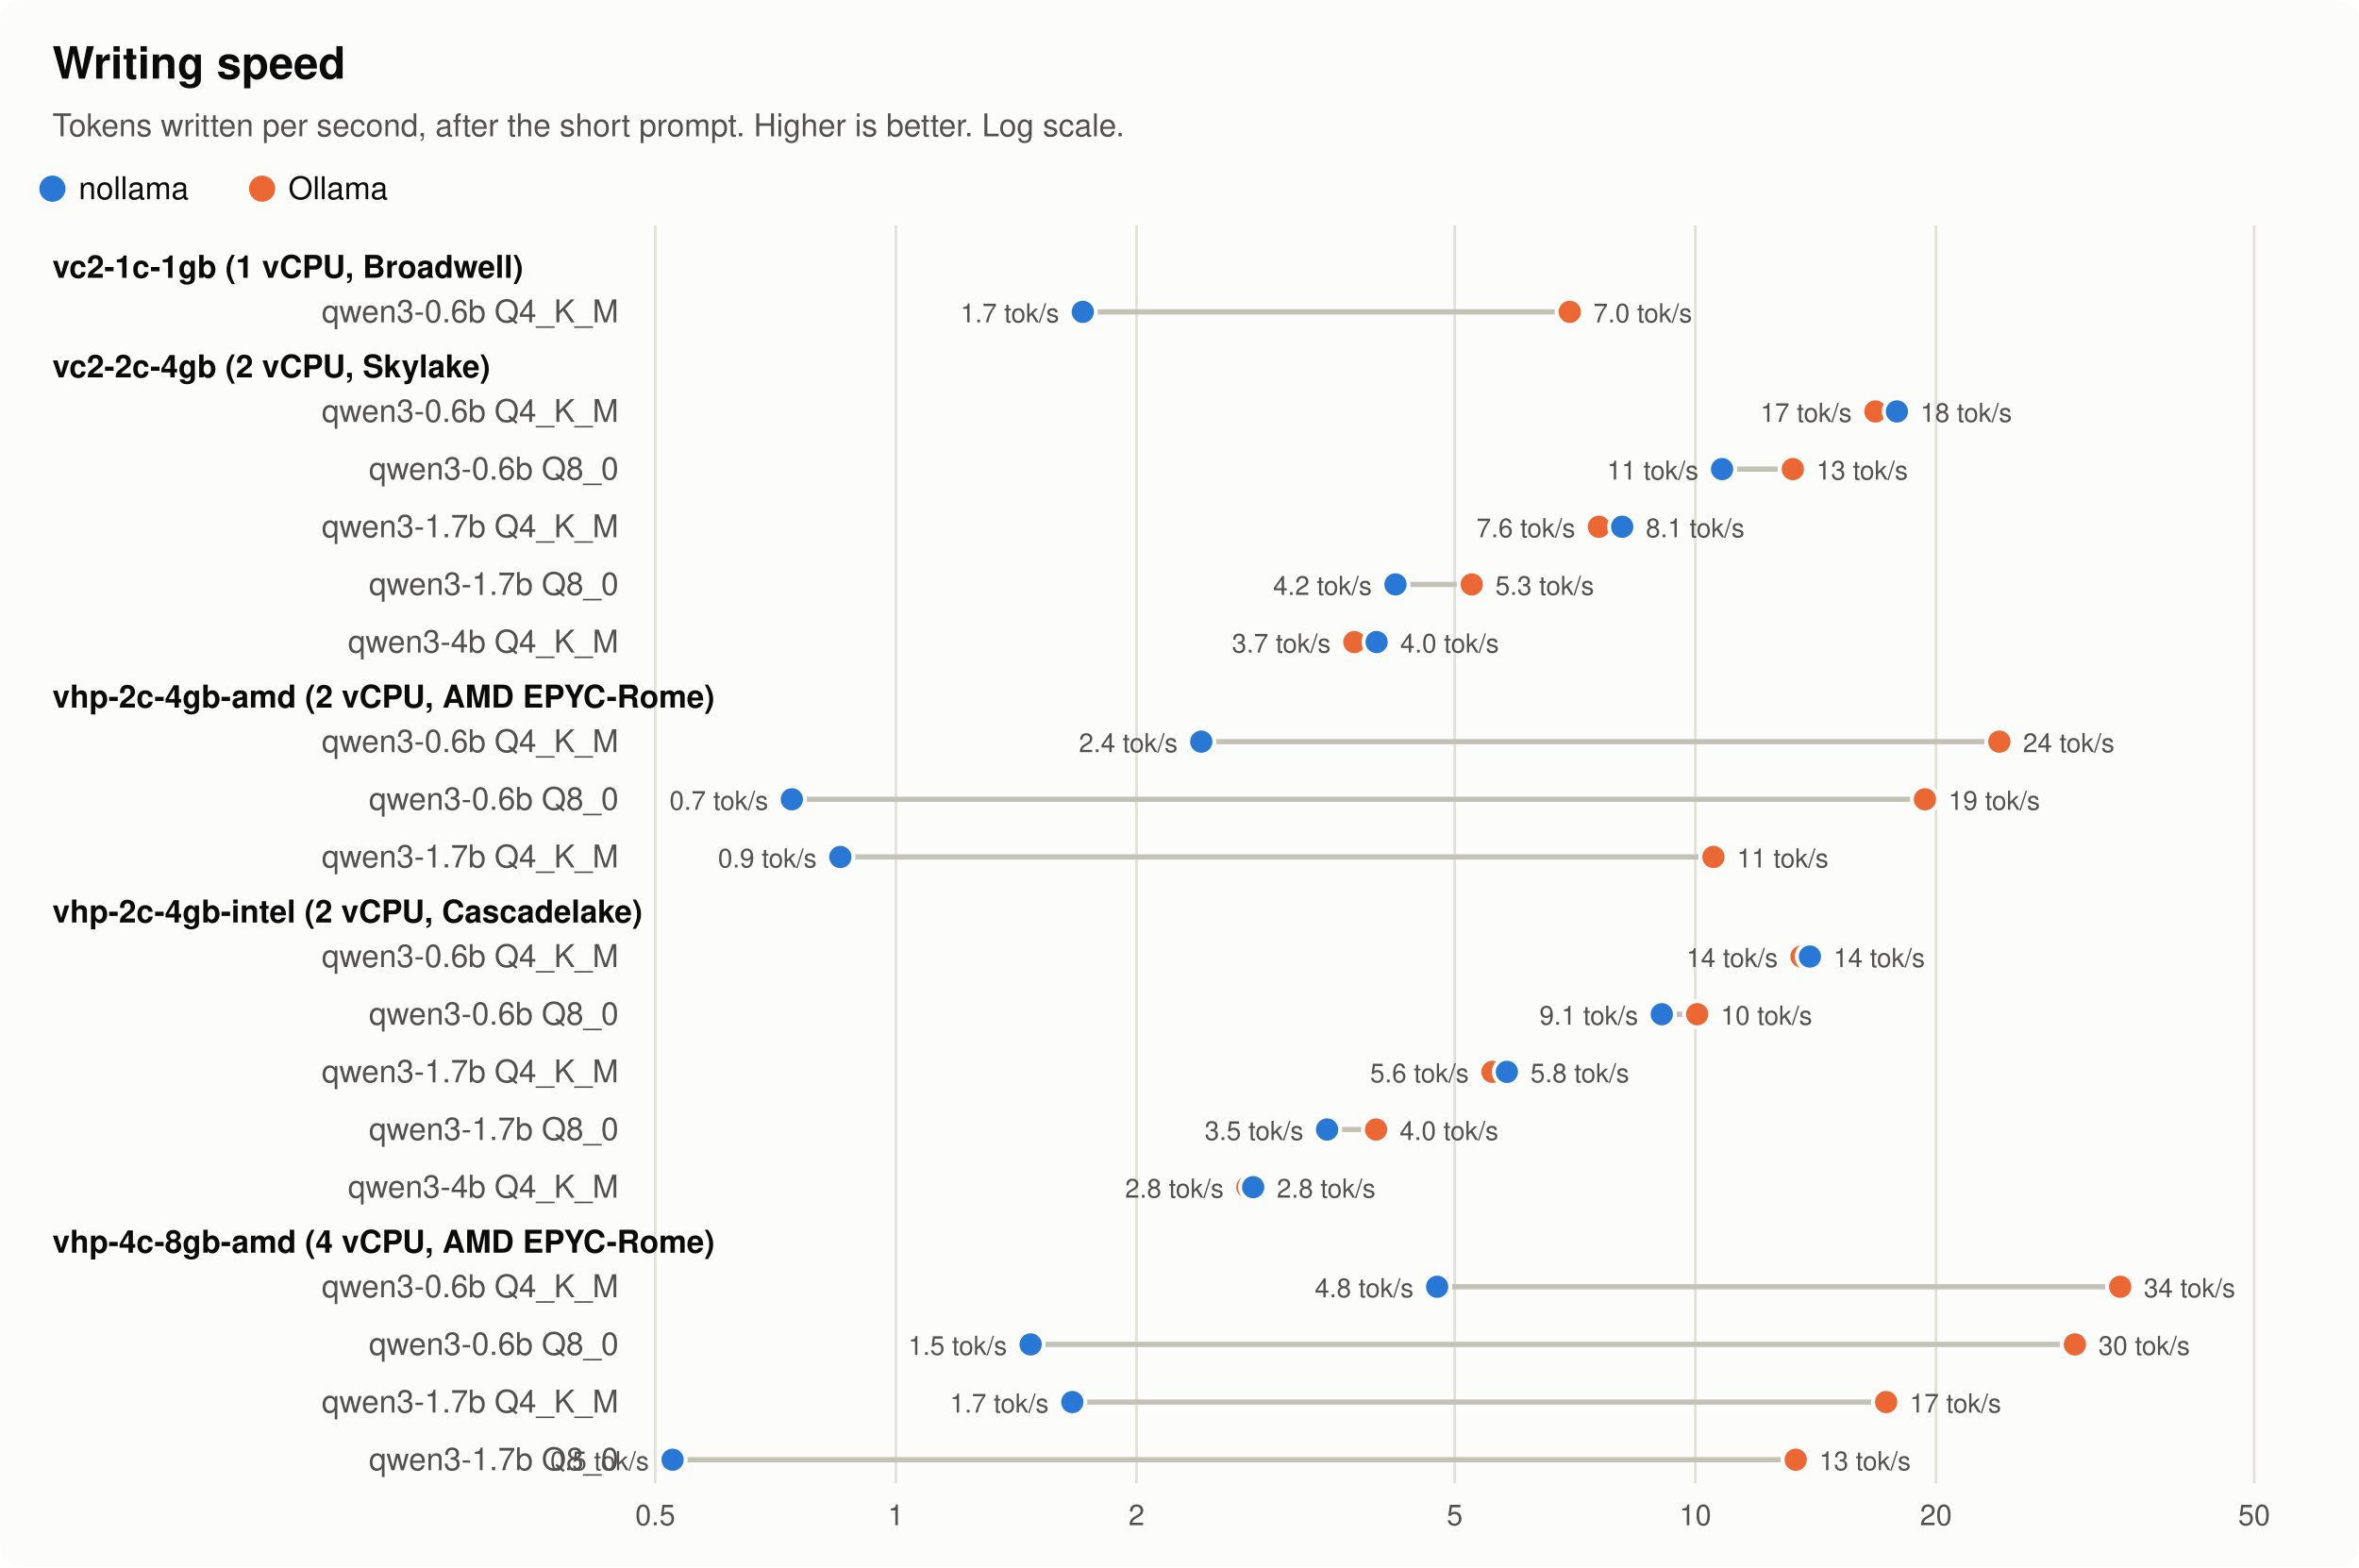
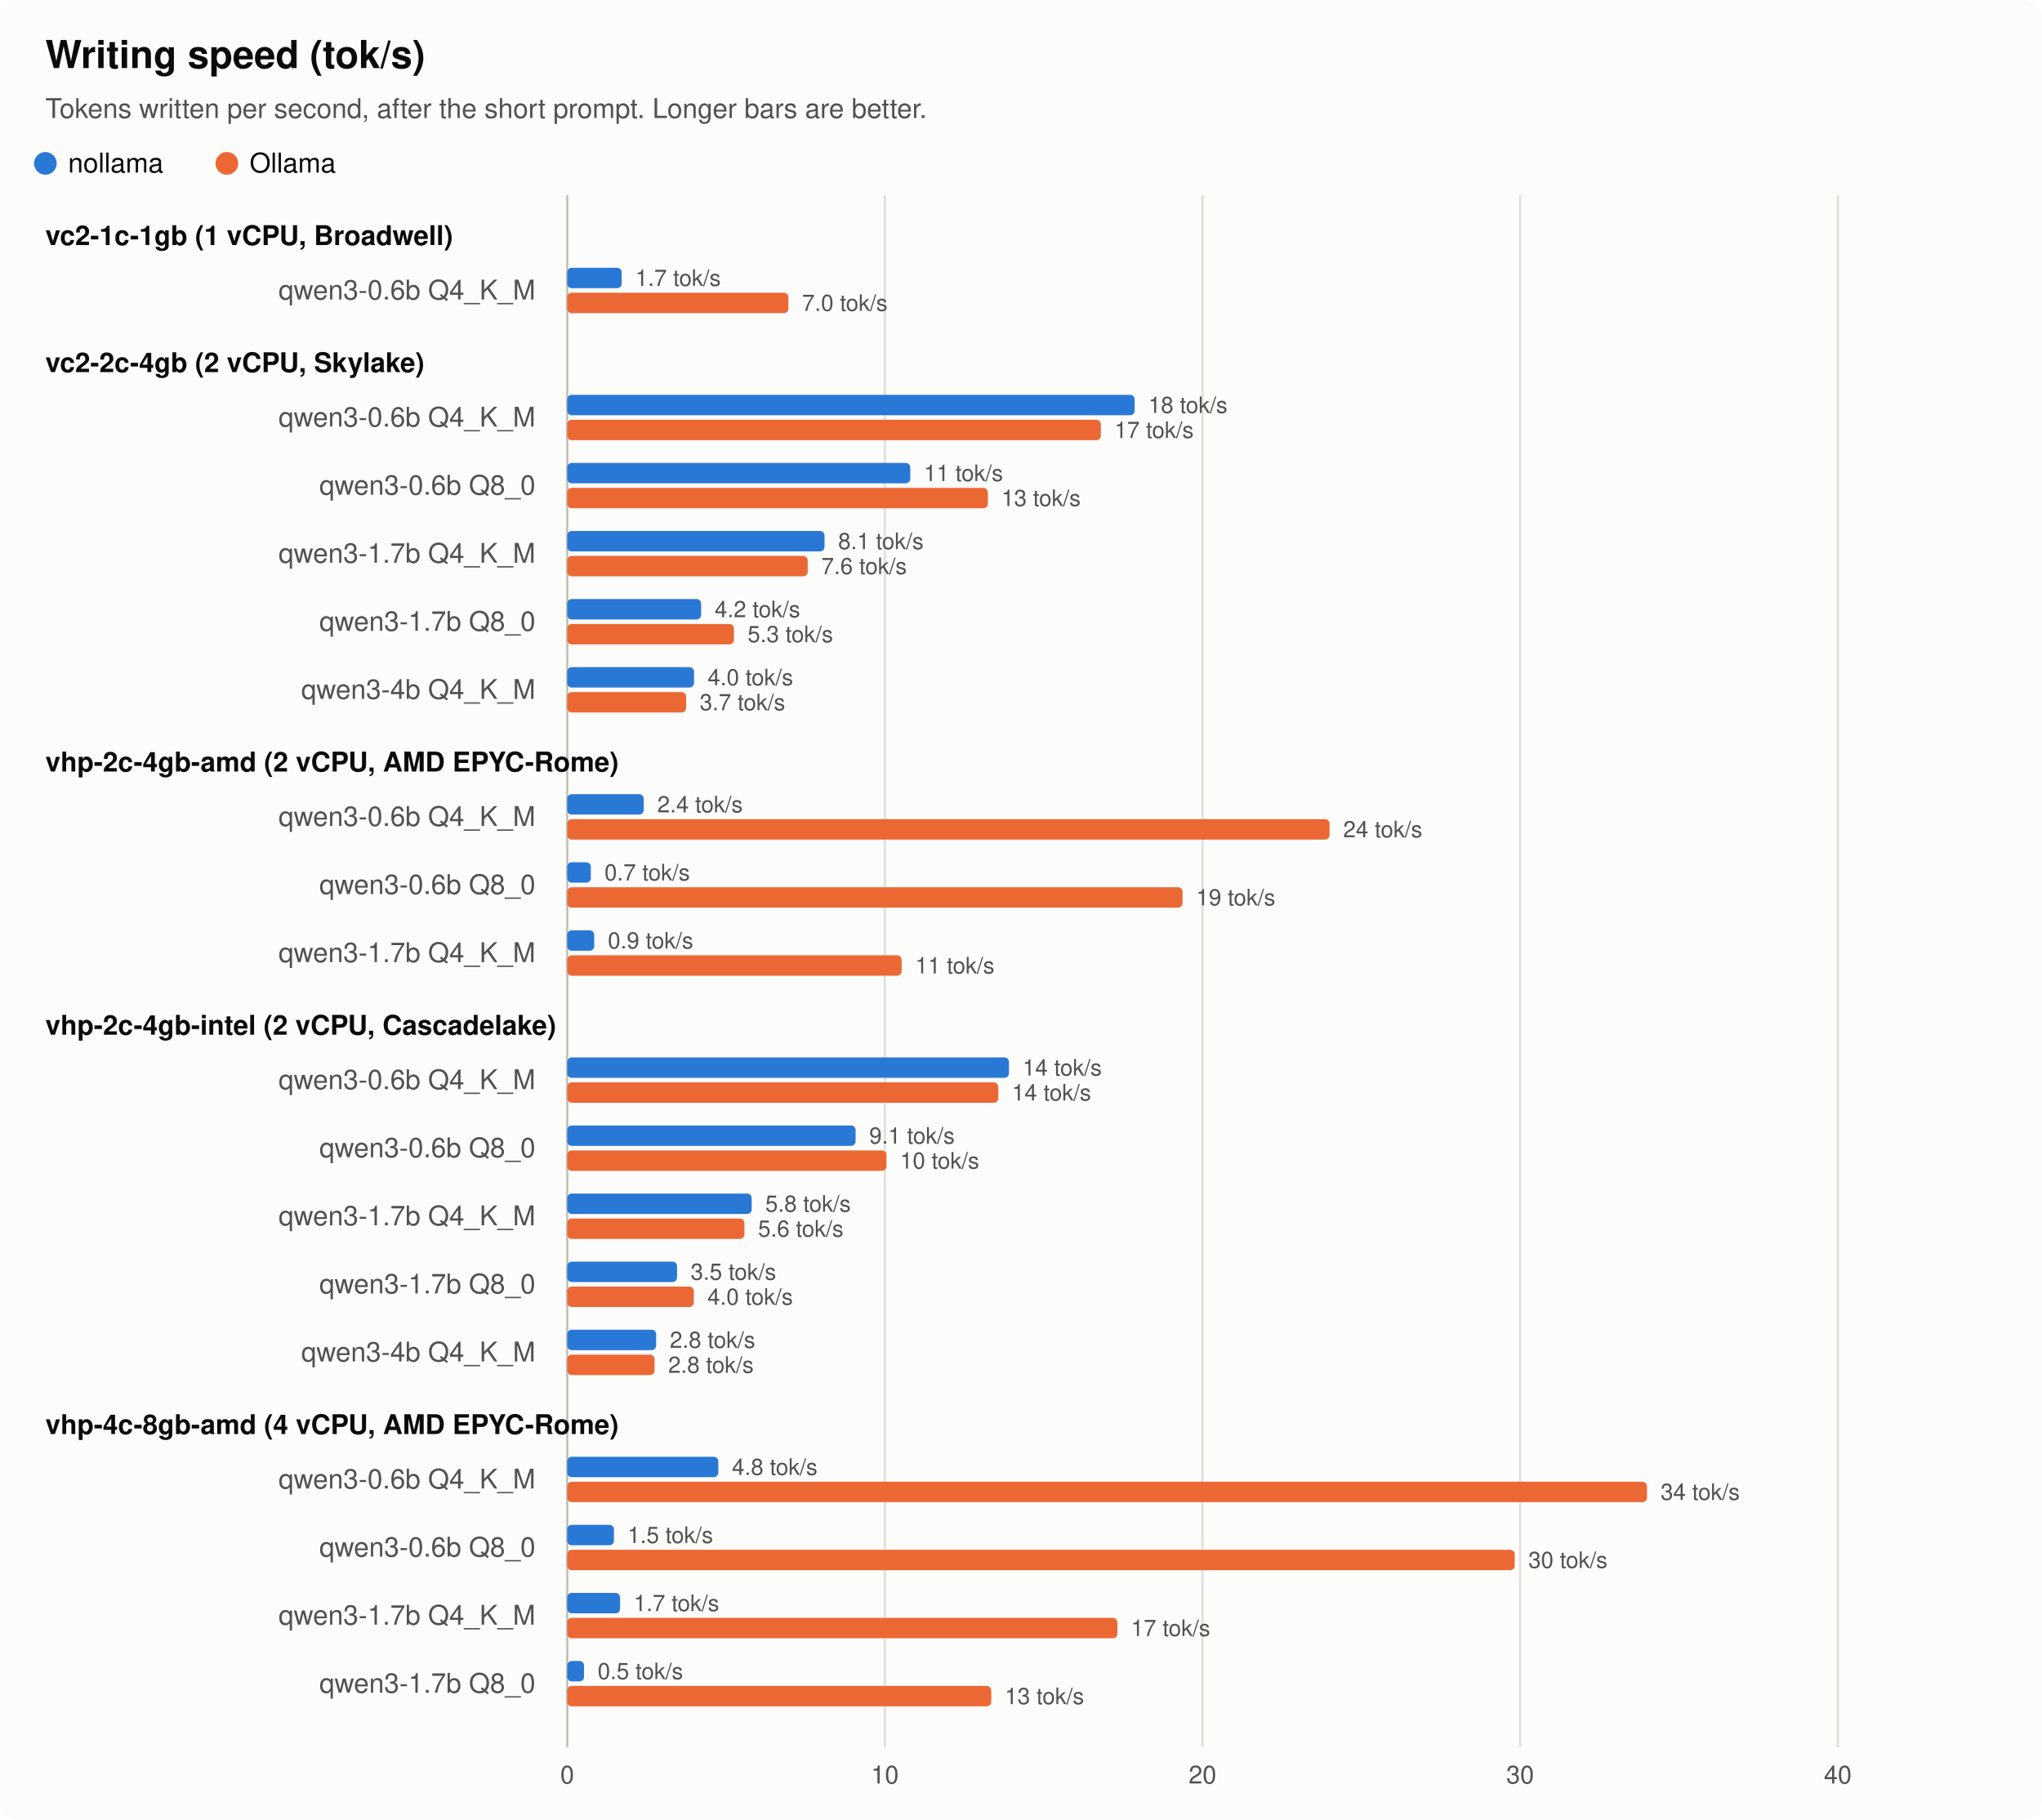
- <svg xmlns="http://www.w3.org/2000/svg" viewBox="0 0 900 598" width="900" height="598" role="img" aria-label="Writing speed: nollama and Ollama">
+ <svg xmlns="http://www.w3.org/2000/svg" viewBox="0 0 900 802" width="900" height="802" role="img" aria-label="Writing speed: nollama and Ollama">
  <style>
.bg{fill:#fcfcfb}.t1{fill:#0b0b0b}.t2{fill:#52514e}.grid{stroke:#e1e0d9}.axis{stroke:#c3c2b7}
.n{fill:#2a78d6}.o{fill:#eb6834}.tie{fill:#8a8984}.link{stroke:#c3c2b7}.band{fill:#f0efec}.ring{stroke:#fcfcfb}
@media (prefers-color-scheme: dark){.bg{fill:#1a1a19}.t1{fill:#f0efec}.t2{fill:#c3c2b7}.grid{stroke:#2c2c2a}
.axis{stroke:#383835}.n{fill:#3987e5}.o{fill:#d95926}.tie{fill:#8a8984}.link{stroke:#55544f}.band{fill:#2c2c2a}.ring{stroke:#1a1a19}}
text{font-family:-apple-system,BlinkMacSystemFont,"Segoe UI",Helvetica,Arial,sans-serif}
</style>
-   <rect class="bg" width="900" height="598" rx="8" />
-   <text x="20.0" y="30.0" class="t1" text-anchor="start" font-size="17" font-weight="600">Writing speed</text>
-   <text x="20.0" y="52.0" class="t2" text-anchor="start" font-size="12">Tokens written per second, after the short prompt. Higher is better. Log scale.</text>
+   <rect class="bg" width="900" height="802" rx="8" />
+   <text x="20.0" y="30.0" class="t1" text-anchor="start" font-size="17" font-weight="600">Writing speed (tok/s)</text>
+   <text x="20.0" y="52.0" class="t2" text-anchor="start" font-size="12">Tokens written per second, after the short prompt. Longer bars are better.</text>
  <circle cx="20.0" cy="72.0" r="5" class="n" />
  <text x="30.0" y="76.0" class="t1" text-anchor="start" font-size="12">nollama</text>
  <circle cx="100.0" cy="72.0" r="5" class="o" />
  <text x="110.0" y="76.0" class="t1" text-anchor="start" font-size="12">Ollama</text>
-   <line class="grid" x1="250.0" x2="250.0" y1="86.0" y2="566.0" stroke-width="1" />
-   <text x="250.0" y="582.0" class="t2" text-anchor="middle" font-size="11">0.5</text>
-   <line class="grid" x1="341.8" x2="341.8" y1="86.0" y2="566.0" stroke-width="1" />
-   <text x="341.8" y="582.0" class="t2" text-anchor="middle" font-size="11">1</text>
-   <line class="grid" x1="433.6" x2="433.6" y1="86.0" y2="566.0" stroke-width="1" />
-   <text x="433.6" y="582.0" class="t2" text-anchor="middle" font-size="11">2</text>
-   <line class="grid" x1="555.0" x2="555.0" y1="86.0" y2="566.0" stroke-width="1" />
-   <text x="555.0" y="582.0" class="t2" text-anchor="middle" font-size="11">5</text>
-   <line class="grid" x1="646.8" x2="646.8" y1="86.0" y2="566.0" stroke-width="1" />
-   <text x="646.8" y="582.0" class="t2" text-anchor="middle" font-size="11">10</text>
-   <line class="grid" x1="738.6" x2="738.6" y1="86.0" y2="566.0" stroke-width="1" />
-   <text x="738.6" y="582.0" class="t2" text-anchor="middle" font-size="11">20</text>
-   <line class="grid" x1="860.0" x2="860.0" y1="86.0" y2="566.0" stroke-width="1" />
-   <text x="860.0" y="582.0" class="t2" text-anchor="middle" font-size="11">50</text>
-   <text x="20.0" y="106.0" class="t1" text-anchor="start" font-size="12" font-weight="600">vc2-1c-1gb (1 vCPU, Broadwell)</text>
-   <text x="236.0" y="123.0" class="t2" text-anchor="end" font-size="12">qwen3-0.6b Q4_K_M</text>
-   <line class="link" x1="413.1" x2="598.9" y1="119.0" y2="119.0" stroke-width="2" />
-   <text x="404.1" y="123.0" class="t2" text-anchor="end" font-size="10">1.7 tok/s</text>
-   <text x="607.9" y="123.0" class="t2" text-anchor="start" font-size="10">7.0 tok/s</text>
-   <circle class="o ring" cx="598.9" cy="119.0" r="5" stroke-width="1.5" />
-   <circle class="n ring" cx="413.1" cy="119.0" r="5" stroke-width="1.5" />
-   <text x="20.0" y="144.0" class="t1" text-anchor="start" font-size="12" font-weight="600">vc2-2c-4gb (2 vCPU, Skylake)</text>
-   <text x="236.0" y="161.0" class="t2" text-anchor="end" font-size="12">qwen3-0.6b Q4_K_M</text>
-   <line class="link" x1="723.7" x2="715.5" y1="157.0" y2="157.0" stroke-width="2" />
-   <text x="706.5" y="161.0" class="t2" text-anchor="end" font-size="10">17 tok/s</text>
-   <text x="732.7" y="161.0" class="t2" text-anchor="start" font-size="10">18 tok/s</text>
-   <circle class="o ring" cx="715.5" cy="157.0" r="5" stroke-width="1.5" />
-   <circle class="n ring" cx="723.7" cy="157.0" r="5" stroke-width="1.5" />
-   <text x="236.0" y="183.0" class="t2" text-anchor="end" font-size="12">qwen3-0.6b Q8_0</text>
-   <line class="link" x1="657.0" x2="684.0" y1="179.0" y2="179.0" stroke-width="2" />
-   <text x="648.0" y="183.0" class="t2" text-anchor="end" font-size="10">11 tok/s</text>
-   <text x="693.0" y="183.0" class="t2" text-anchor="start" font-size="10">13 tok/s</text>
-   <circle class="o ring" cx="684.0" cy="179.0" r="5" stroke-width="1.5" />
-   <circle class="n ring" cx="657.0" cy="179.0" r="5" stroke-width="1.5" />
-   <text x="236.0" y="205.0" class="t2" text-anchor="end" font-size="12">qwen3-1.7b Q4_K_M</text>
-   <line class="link" x1="618.9" x2="610.0" y1="201.0" y2="201.0" stroke-width="2" />
-   <text x="601.0" y="205.0" class="t2" text-anchor="end" font-size="10">7.6 tok/s</text>
-   <text x="627.9" y="205.0" class="t2" text-anchor="start" font-size="10">8.1 tok/s</text>
-   <circle class="o ring" cx="610.0" cy="201.0" r="5" stroke-width="1.5" />
-   <circle class="n ring" cx="618.9" cy="201.0" r="5" stroke-width="1.5" />
-   <text x="236.0" y="227.0" class="t2" text-anchor="end" font-size="12">qwen3-1.7b Q8_0</text>
-   <line class="link" x1="532.4" x2="561.5" y1="223.0" y2="223.0" stroke-width="2" />
-   <text x="523.4" y="227.0" class="t2" text-anchor="end" font-size="10">4.2 tok/s</text>
-   <text x="570.5" y="227.0" class="t2" text-anchor="start" font-size="10">5.3 tok/s</text>
-   <circle class="o ring" cx="561.5" cy="223.0" r="5" stroke-width="1.5" />
-   <circle class="n ring" cx="532.4" cy="223.0" r="5" stroke-width="1.5" />
-   <text x="236.0" y="249.0" class="t2" text-anchor="end" font-size="12">qwen3-4b Q4_K_M</text>
-   <line class="link" x1="525.2" x2="516.7" y1="245.0" y2="245.0" stroke-width="2" />
-   <text x="507.7" y="249.0" class="t2" text-anchor="end" font-size="10">3.7 tok/s</text>
-   <text x="534.2" y="249.0" class="t2" text-anchor="start" font-size="10">4.0 tok/s</text>
-   <circle class="o ring" cx="516.7" cy="245.0" r="5" stroke-width="1.5" />
-   <circle class="n ring" cx="525.2" cy="245.0" r="5" stroke-width="1.5" />
-   <text x="20.0" y="270.0" class="t1" text-anchor="start" font-size="12" font-weight="600">vhp-2c-4gb-amd (2 vCPU, AMD EPYC-Rome)</text>
-   <text x="236.0" y="287.0" class="t2" text-anchor="end" font-size="12">qwen3-0.6b Q4_K_M</text>
-   <line class="link" x1="458.3" x2="762.8" y1="283.0" y2="283.0" stroke-width="2" />
-   <text x="449.3" y="287.0" class="t2" text-anchor="end" font-size="10">2.4 tok/s</text>
-   <text x="771.8" y="287.0" class="t2" text-anchor="start" font-size="10">24 tok/s</text>
-   <circle class="o ring" cx="762.8" cy="283.0" r="5" stroke-width="1.5" />
-   <circle class="n ring" cx="458.3" cy="283.0" r="5" stroke-width="1.5" />
-   <text x="236.0" y="309.0" class="t2" text-anchor="end" font-size="12">qwen3-0.6b Q8_0</text>
-   <line class="link" x1="302.1" x2="734.4" y1="305.0" y2="305.0" stroke-width="2" />
-   <text x="293.1" y="309.0" class="t2" text-anchor="end" font-size="10">0.7 tok/s</text>
-   <text x="743.4" y="309.0" class="t2" text-anchor="start" font-size="10">19 tok/s</text>
-   <circle class="o ring" cx="734.4" cy="305.0" r="5" stroke-width="1.5" />
-   <circle class="n ring" cx="302.1" cy="305.0" r="5" stroke-width="1.5" />
-   <text x="236.0" y="331.0" class="t2" text-anchor="end" font-size="12">qwen3-1.7b Q4_K_M</text>
-   <line class="link" x1="320.6" x2="653.7" y1="327.0" y2="327.0" stroke-width="2" />
-   <text x="311.6" y="331.0" class="t2" text-anchor="end" font-size="10">0.9 tok/s</text>
-   <text x="662.7" y="331.0" class="t2" text-anchor="start" font-size="10">11 tok/s</text>
-   <circle class="o ring" cx="653.7" cy="327.0" r="5" stroke-width="1.5" />
-   <circle class="n ring" cx="320.6" cy="327.0" r="5" stroke-width="1.5" />
-   <text x="20.0" y="352.0" class="t1" text-anchor="start" font-size="12" font-weight="600">vhp-2c-4gb-intel (2 vCPU, Cascadelake)</text>
-   <text x="236.0" y="369.0" class="t2" text-anchor="end" font-size="12">qwen3-0.6b Q4_K_M</text>
-   <line class="link" x1="690.5" x2="687.3" y1="365.0" y2="365.0" stroke-width="2" />
-   <text x="678.3" y="369.0" class="t2" text-anchor="end" font-size="10">14 tok/s</text>
-   <text x="699.5" y="369.0" class="t2" text-anchor="start" font-size="10">14 tok/s</text>
-   <circle class="o ring" cx="687.3" cy="365.0" r="5" stroke-width="1.5" />
-   <circle class="n ring" cx="690.5" cy="365.0" r="5" stroke-width="1.5" />
-   <text x="236.0" y="391.0" class="t2" text-anchor="end" font-size="12">qwen3-0.6b Q8_0</text>
-   <line class="link" x1="634.0" x2="647.5" y1="387.0" y2="387.0" stroke-width="2" />
-   <text x="625.0" y="391.0" class="t2" text-anchor="end" font-size="10">9.1 tok/s</text>
-   <text x="656.5" y="391.0" class="t2" text-anchor="start" font-size="10">10 tok/s</text>
-   <circle class="o ring" cx="647.5" cy="387.0" r="5" stroke-width="1.5" />
-   <circle class="n ring" cx="634.0" cy="387.0" r="5" stroke-width="1.5" />
-   <text x="236.0" y="413.0" class="t2" text-anchor="end" font-size="12">qwen3-1.7b Q4_K_M</text>
-   <line class="link" x1="574.9" x2="569.4" y1="409.0" y2="409.0" stroke-width="2" />
-   <text x="560.4" y="413.0" class="t2" text-anchor="end" font-size="10">5.6 tok/s</text>
-   <text x="583.9" y="413.0" class="t2" text-anchor="start" font-size="10">5.8 tok/s</text>
-   <circle class="o ring" cx="569.4" cy="409.0" r="5" stroke-width="1.5" />
-   <circle class="n ring" cx="574.9" cy="409.0" r="5" stroke-width="1.5" />
-   <text x="236.0" y="435.0" class="t2" text-anchor="end" font-size="12">qwen3-1.7b Q8_0</text>
-   <line class="link" x1="506.3" x2="525.0" y1="431.0" y2="431.0" stroke-width="2" />
-   <text x="497.3" y="435.0" class="t2" text-anchor="end" font-size="10">3.5 tok/s</text>
-   <text x="534.0" y="435.0" class="t2" text-anchor="start" font-size="10">4.0 tok/s</text>
-   <circle class="o ring" cx="525.0" cy="431.0" r="5" stroke-width="1.5" />
-   <circle class="n ring" cx="506.3" cy="431.0" r="5" stroke-width="1.5" />
-   <text x="236.0" y="457.0" class="t2" text-anchor="end" font-size="12">qwen3-4b Q4_K_M</text>
-   <line class="link" x1="478.1" x2="475.9" y1="453.0" y2="453.0" stroke-width="2" />
-   <text x="466.9" y="457.0" class="t2" text-anchor="end" font-size="10">2.8 tok/s</text>
-   <text x="487.1" y="457.0" class="t2" text-anchor="start" font-size="10">2.8 tok/s</text>
-   <circle class="o ring" cx="475.9" cy="453.0" r="5" stroke-width="1.5" />
-   <circle class="n ring" cx="478.1" cy="453.0" r="5" stroke-width="1.5" />
-   <text x="20.0" y="478.0" class="t1" text-anchor="start" font-size="12" font-weight="600">vhp-4c-8gb-amd (4 vCPU, AMD EPYC-Rome)</text>
-   <text x="236.0" y="495.0" class="t2" text-anchor="end" font-size="12">qwen3-0.6b Q4_K_M</text>
-   <line class="link" x1="548.3" x2="808.9" y1="491.0" y2="491.0" stroke-width="2" />
-   <text x="539.3" y="495.0" class="t2" text-anchor="end" font-size="10">4.8 tok/s</text>
-   <text x="817.9" y="495.0" class="t2" text-anchor="start" font-size="10">34 tok/s</text>
-   <circle class="o ring" cx="808.9" cy="491.0" r="5" stroke-width="1.5" />
-   <circle class="n ring" cx="548.3" cy="491.0" r="5" stroke-width="1.5" />
-   <text x="236.0" y="517.0" class="t2" text-anchor="end" font-size="12">qwen3-0.6b Q8_0</text>
-   <line class="link" x1="393.2" x2="791.6" y1="513.0" y2="513.0" stroke-width="2" />
-   <text x="384.2" y="517.0" class="t2" text-anchor="end" font-size="10">1.5 tok/s</text>
-   <text x="800.6" y="517.0" class="t2" text-anchor="start" font-size="10">30 tok/s</text>
-   <circle class="o ring" cx="791.6" cy="513.0" r="5" stroke-width="1.5" />
-   <circle class="n ring" cx="393.2" cy="513.0" r="5" stroke-width="1.5" />
-   <text x="236.0" y="539.0" class="t2" text-anchor="end" font-size="12">qwen3-1.7b Q4_K_M</text>
-   <line class="link" x1="409.1" x2="719.6" y1="535.0" y2="535.0" stroke-width="2" />
-   <text x="400.1" y="539.0" class="t2" text-anchor="end" font-size="10">1.7 tok/s</text>
-   <text x="728.6" y="539.0" class="t2" text-anchor="start" font-size="10">17 tok/s</text>
-   <circle class="o ring" cx="719.6" cy="535.0" r="5" stroke-width="1.5" />
-   <circle class="n ring" cx="409.1" cy="535.0" r="5" stroke-width="1.5" />
-   <text x="236.0" y="561.0" class="t2" text-anchor="end" font-size="12">qwen3-1.7b Q8_0</text>
-   <line class="link" x1="256.6" x2="685.1" y1="557.0" y2="557.0" stroke-width="2" />
-   <text x="247.6" y="561.0" class="t2" text-anchor="end" font-size="10">0.5 tok/s</text>
-   <text x="694.1" y="561.0" class="t2" text-anchor="start" font-size="10">13 tok/s</text>
-   <circle class="o ring" cx="685.1" cy="557.0" r="5" stroke-width="1.5" />
-   <circle class="n ring" cx="256.6" cy="557.0" r="5" stroke-width="1.5" />
+   <line class="axis" x1="250.0" x2="250.0" y1="86.0" y2="770.0" stroke-width="1" />
+   <text x="250.0" y="786.0" class="t2" text-anchor="middle" font-size="11">0</text>
+   <line class="grid" x1="390.0" x2="390.0" y1="86.0" y2="770.0" stroke-width="1" />
+   <text x="390.0" y="786.0" class="t2" text-anchor="middle" font-size="11">10</text>
+   <line class="grid" x1="530.0" x2="530.0" y1="86.0" y2="770.0" stroke-width="1" />
+   <text x="530.0" y="786.0" class="t2" text-anchor="middle" font-size="11">20</text>
+   <line class="grid" x1="670.0" x2="670.0" y1="86.0" y2="770.0" stroke-width="1" />
+   <text x="670.0" y="786.0" class="t2" text-anchor="middle" font-size="11">30</text>
+   <line class="grid" x1="810.0" x2="810.0" y1="86.0" y2="770.0" stroke-width="1" />
+   <text x="810.0" y="786.0" class="t2" text-anchor="middle" font-size="11">40</text>
+   <text x="20.0" y="108.0" class="t1" text-anchor="start" font-size="12" font-weight="600">vc2-1c-1gb (1 vCPU, Broadwell)</text>
+   <text x="236.0" y="132.0" class="t2" text-anchor="end" font-size="12">qwen3-0.6b Q4_K_M</text>
+   <rect class="n" x="250.0" y="118.0" width="24.0" height="9.0" rx="2" />
+   <text x="280.0" y="126.0" class="t2" text-anchor="start" font-size="10">1.7 tok/s</text>
+   <rect class="o" x="250.0" y="129.0" width="97.5" height="9.0" rx="2" />
+   <text x="353.5" y="137.0" class="t2" text-anchor="start" font-size="10">7.0 tok/s</text>
+   <text x="20.0" y="164.0" class="t1" text-anchor="start" font-size="12" font-weight="600">vc2-2c-4gb (2 vCPU, Skylake)</text>
+   <text x="236.0" y="188.0" class="t2" text-anchor="end" font-size="12">qwen3-0.6b Q4_K_M</text>
+   <rect class="n" x="250.0" y="174.0" width="250.1" height="9.0" rx="2" />
+   <text x="506.1" y="182.0" class="t2" text-anchor="start" font-size="10">18 tok/s</text>
+   <rect class="o" x="250.0" y="185.0" width="235.2" height="9.0" rx="2" />
+   <text x="491.2" y="193.0" class="t2" text-anchor="start" font-size="10">17 tok/s</text>
+   <text x="236.0" y="218.0" class="t2" text-anchor="end" font-size="12">qwen3-0.6b Q8_0</text>
+   <rect class="n" x="250.0" y="204.0" width="151.2" height="9.0" rx="2" />
+   <text x="407.2" y="212.0" class="t2" text-anchor="start" font-size="10">11 tok/s</text>
+   <rect class="o" x="250.0" y="215.0" width="185.4" height="9.0" rx="2" />
+   <text x="441.4" y="223.0" class="t2" text-anchor="start" font-size="10">13 tok/s</text>
+   <text x="236.0" y="248.0" class="t2" text-anchor="end" font-size="12">qwen3-1.7b Q4_K_M</text>
+   <rect class="n" x="250.0" y="234.0" width="113.4" height="9.0" rx="2" />
+   <text x="369.4" y="242.0" class="t2" text-anchor="start" font-size="10">8.1 tok/s</text>
+   <rect class="o" x="250.0" y="245.0" width="106.0" height="9.0" rx="2" />
+   <text x="362.0" y="253.0" class="t2" text-anchor="start" font-size="10">7.6 tok/s</text>
+   <text x="236.0" y="278.0" class="t2" text-anchor="end" font-size="12">qwen3-1.7b Q8_0</text>
+   <rect class="n" x="250.0" y="264.0" width="59.0" height="9.0" rx="2" />
+   <text x="315.0" y="272.0" class="t2" text-anchor="start" font-size="10">4.2 tok/s</text>
+   <rect class="o" x="250.0" y="275.0" width="73.5" height="9.0" rx="2" />
+   <text x="329.5" y="283.0" class="t2" text-anchor="start" font-size="10">5.3 tok/s</text>
+   <text x="236.0" y="308.0" class="t2" text-anchor="end" font-size="12">qwen3-4b Q4_K_M</text>
+   <rect class="n" x="250.0" y="294.0" width="55.9" height="9.0" rx="2" />
+   <text x="311.9" y="302.0" class="t2" text-anchor="start" font-size="10">4.0 tok/s</text>
+   <rect class="o" x="250.0" y="305.0" width="52.4" height="9.0" rx="2" />
+   <text x="308.4" y="313.0" class="t2" text-anchor="start" font-size="10">3.7 tok/s</text>
+   <text x="20.0" y="340.0" class="t1" text-anchor="start" font-size="12" font-weight="600">vhp-2c-4gb-amd (2 vCPU, AMD EPYC-Rome)</text>
+   <text x="236.0" y="364.0" class="t2" text-anchor="end" font-size="12">qwen3-0.6b Q4_K_M</text>
+   <rect class="n" x="250.0" y="350.0" width="33.7" height="9.0" rx="2" />
+   <text x="289.7" y="358.0" class="t2" text-anchor="start" font-size="10">2.4 tok/s</text>
+   <rect class="o" x="250.0" y="361.0" width="336.0" height="9.0" rx="2" />
+   <text x="592.0" y="369.0" class="t2" text-anchor="start" font-size="10">24 tok/s</text>
+   <text x="236.0" y="394.0" class="t2" text-anchor="end" font-size="12">qwen3-0.6b Q8_0</text>
+   <rect class="n" x="250.0" y="380.0" width="10.4" height="9.0" rx="2" />
+   <text x="266.4" y="388.0" class="t2" text-anchor="start" font-size="10">0.7 tok/s</text>
+   <rect class="o" x="250.0" y="391.0" width="271.2" height="9.0" rx="2" />
+   <text x="527.2" y="399.0" class="t2" text-anchor="start" font-size="10">19 tok/s</text>
+   <text x="236.0" y="424.0" class="t2" text-anchor="end" font-size="12">qwen3-1.7b Q4_K_M</text>
+   <rect class="n" x="250.0" y="410.0" width="11.9" height="9.0" rx="2" />
+   <text x="267.9" y="418.0" class="t2" text-anchor="start" font-size="10">0.9 tok/s</text>
+   <rect class="o" x="250.0" y="421.0" width="147.4" height="9.0" rx="2" />
+   <text x="403.4" y="429.0" class="t2" text-anchor="start" font-size="10">11 tok/s</text>
+   <text x="20.0" y="456.0" class="t1" text-anchor="start" font-size="12" font-weight="600">vhp-2c-4gb-intel (2 vCPU, Cascadelake)</text>
+   <text x="236.0" y="480.0" class="t2" text-anchor="end" font-size="12">qwen3-0.6b Q4_K_M</text>
+   <rect class="n" x="250.0" y="466.0" width="194.7" height="9.0" rx="2" />
+   <text x="450.7" y="474.0" class="t2" text-anchor="start" font-size="10">14 tok/s</text>
+   <rect class="o" x="250.0" y="477.0" width="190.0" height="9.0" rx="2" />
+   <text x="446.0" y="485.0" class="t2" text-anchor="start" font-size="10">14 tok/s</text>
+   <text x="236.0" y="510.0" class="t2" text-anchor="end" font-size="12">qwen3-0.6b Q8_0</text>
+   <rect class="n" x="250.0" y="496.0" width="127.1" height="9.0" rx="2" />
+   <text x="383.1" y="504.0" class="t2" text-anchor="start" font-size="10">9.1 tok/s</text>
+   <rect class="o" x="250.0" y="507.0" width="140.7" height="9.0" rx="2" />
+   <text x="396.7" y="515.0" class="t2" text-anchor="start" font-size="10">10 tok/s</text>
+   <text x="236.0" y="540.0" class="t2" text-anchor="end" font-size="12">qwen3-1.7b Q4_K_M</text>
+   <rect class="n" x="250.0" y="526.0" width="81.3" height="9.0" rx="2" />
+   <text x="337.3" y="534.0" class="t2" text-anchor="start" font-size="10">5.8 tok/s</text>
+   <rect class="o" x="250.0" y="537.0" width="78.1" height="9.0" rx="2" />
+   <text x="334.1" y="545.0" class="t2" text-anchor="start" font-size="10">5.6 tok/s</text>
+   <text x="236.0" y="570.0" class="t2" text-anchor="end" font-size="12">qwen3-1.7b Q8_0</text>
+   <rect class="n" x="250.0" y="556.0" width="48.4" height="9.0" rx="2" />
+   <text x="304.4" y="564.0" class="t2" text-anchor="start" font-size="10">3.5 tok/s</text>
+   <rect class="o" x="250.0" y="567.0" width="55.8" height="9.0" rx="2" />
+   <text x="311.8" y="575.0" class="t2" text-anchor="start" font-size="10">4.0 tok/s</text>
+   <text x="236.0" y="600.0" class="t2" text-anchor="end" font-size="12">qwen3-4b Q4_K_M</text>
+   <rect class="n" x="250.0" y="586.0" width="39.2" height="9.0" rx="2" />
+   <text x="295.2" y="594.0" class="t2" text-anchor="start" font-size="10">2.8 tok/s</text>
+   <rect class="o" x="250.0" y="597.0" width="38.5" height="9.0" rx="2" />
+   <text x="294.5" y="605.0" class="t2" text-anchor="start" font-size="10">2.8 tok/s</text>
+   <text x="20.0" y="632.0" class="t1" text-anchor="start" font-size="12" font-weight="600">vhp-4c-8gb-amd (4 vCPU, AMD EPYC-Rome)</text>
+   <text x="236.0" y="656.0" class="t2" text-anchor="end" font-size="12">qwen3-0.6b Q4_K_M</text>
+   <rect class="n" x="250.0" y="642.0" width="66.6" height="9.0" rx="2" />
+   <text x="322.6" y="650.0" class="t2" text-anchor="start" font-size="10">4.8 tok/s</text>
+   <rect class="o" x="250.0" y="653.0" width="475.9" height="9.0" rx="2" />
+   <text x="731.9" y="661.0" class="t2" text-anchor="start" font-size="10">34 tok/s</text>
+   <text x="236.0" y="686.0" class="t2" text-anchor="end" font-size="12">qwen3-0.6b Q8_0</text>
+   <rect class="n" x="250.0" y="672.0" width="20.6" height="9.0" rx="2" />
+   <text x="276.6" y="680.0" class="t2" text-anchor="start" font-size="10">1.5 tok/s</text>
+   <rect class="o" x="250.0" y="683.0" width="417.6" height="9.0" rx="2" />
+   <text x="673.6" y="691.0" class="t2" text-anchor="start" font-size="10">30 tok/s</text>
+   <text x="236.0" y="716.0" class="t2" text-anchor="end" font-size="12">qwen3-1.7b Q4_K_M</text>
+   <rect class="n" x="250.0" y="702.0" width="23.3" height="9.0" rx="2" />
+   <text x="279.3" y="710.0" class="t2" text-anchor="start" font-size="10">1.7 tok/s</text>
+   <rect class="o" x="250.0" y="713.0" width="242.5" height="9.0" rx="2" />
+   <text x="498.5" y="721.0" class="t2" text-anchor="start" font-size="10">17 tok/s</text>
+   <text x="236.0" y="746.0" class="t2" text-anchor="end" font-size="12">qwen3-1.7b Q8_0</text>
+   <rect class="n" x="250.0" y="732.0" width="7.4" height="9.0" rx="2" />
+   <text x="263.4" y="740.0" class="t2" text-anchor="start" font-size="10">0.5 tok/s</text>
+   <rect class="o" x="250.0" y="743.0" width="186.9" height="9.0" rx="2" />
+   <text x="442.9" y="751.0" class="t2" text-anchor="start" font-size="10">13 tok/s</text>
</svg>
